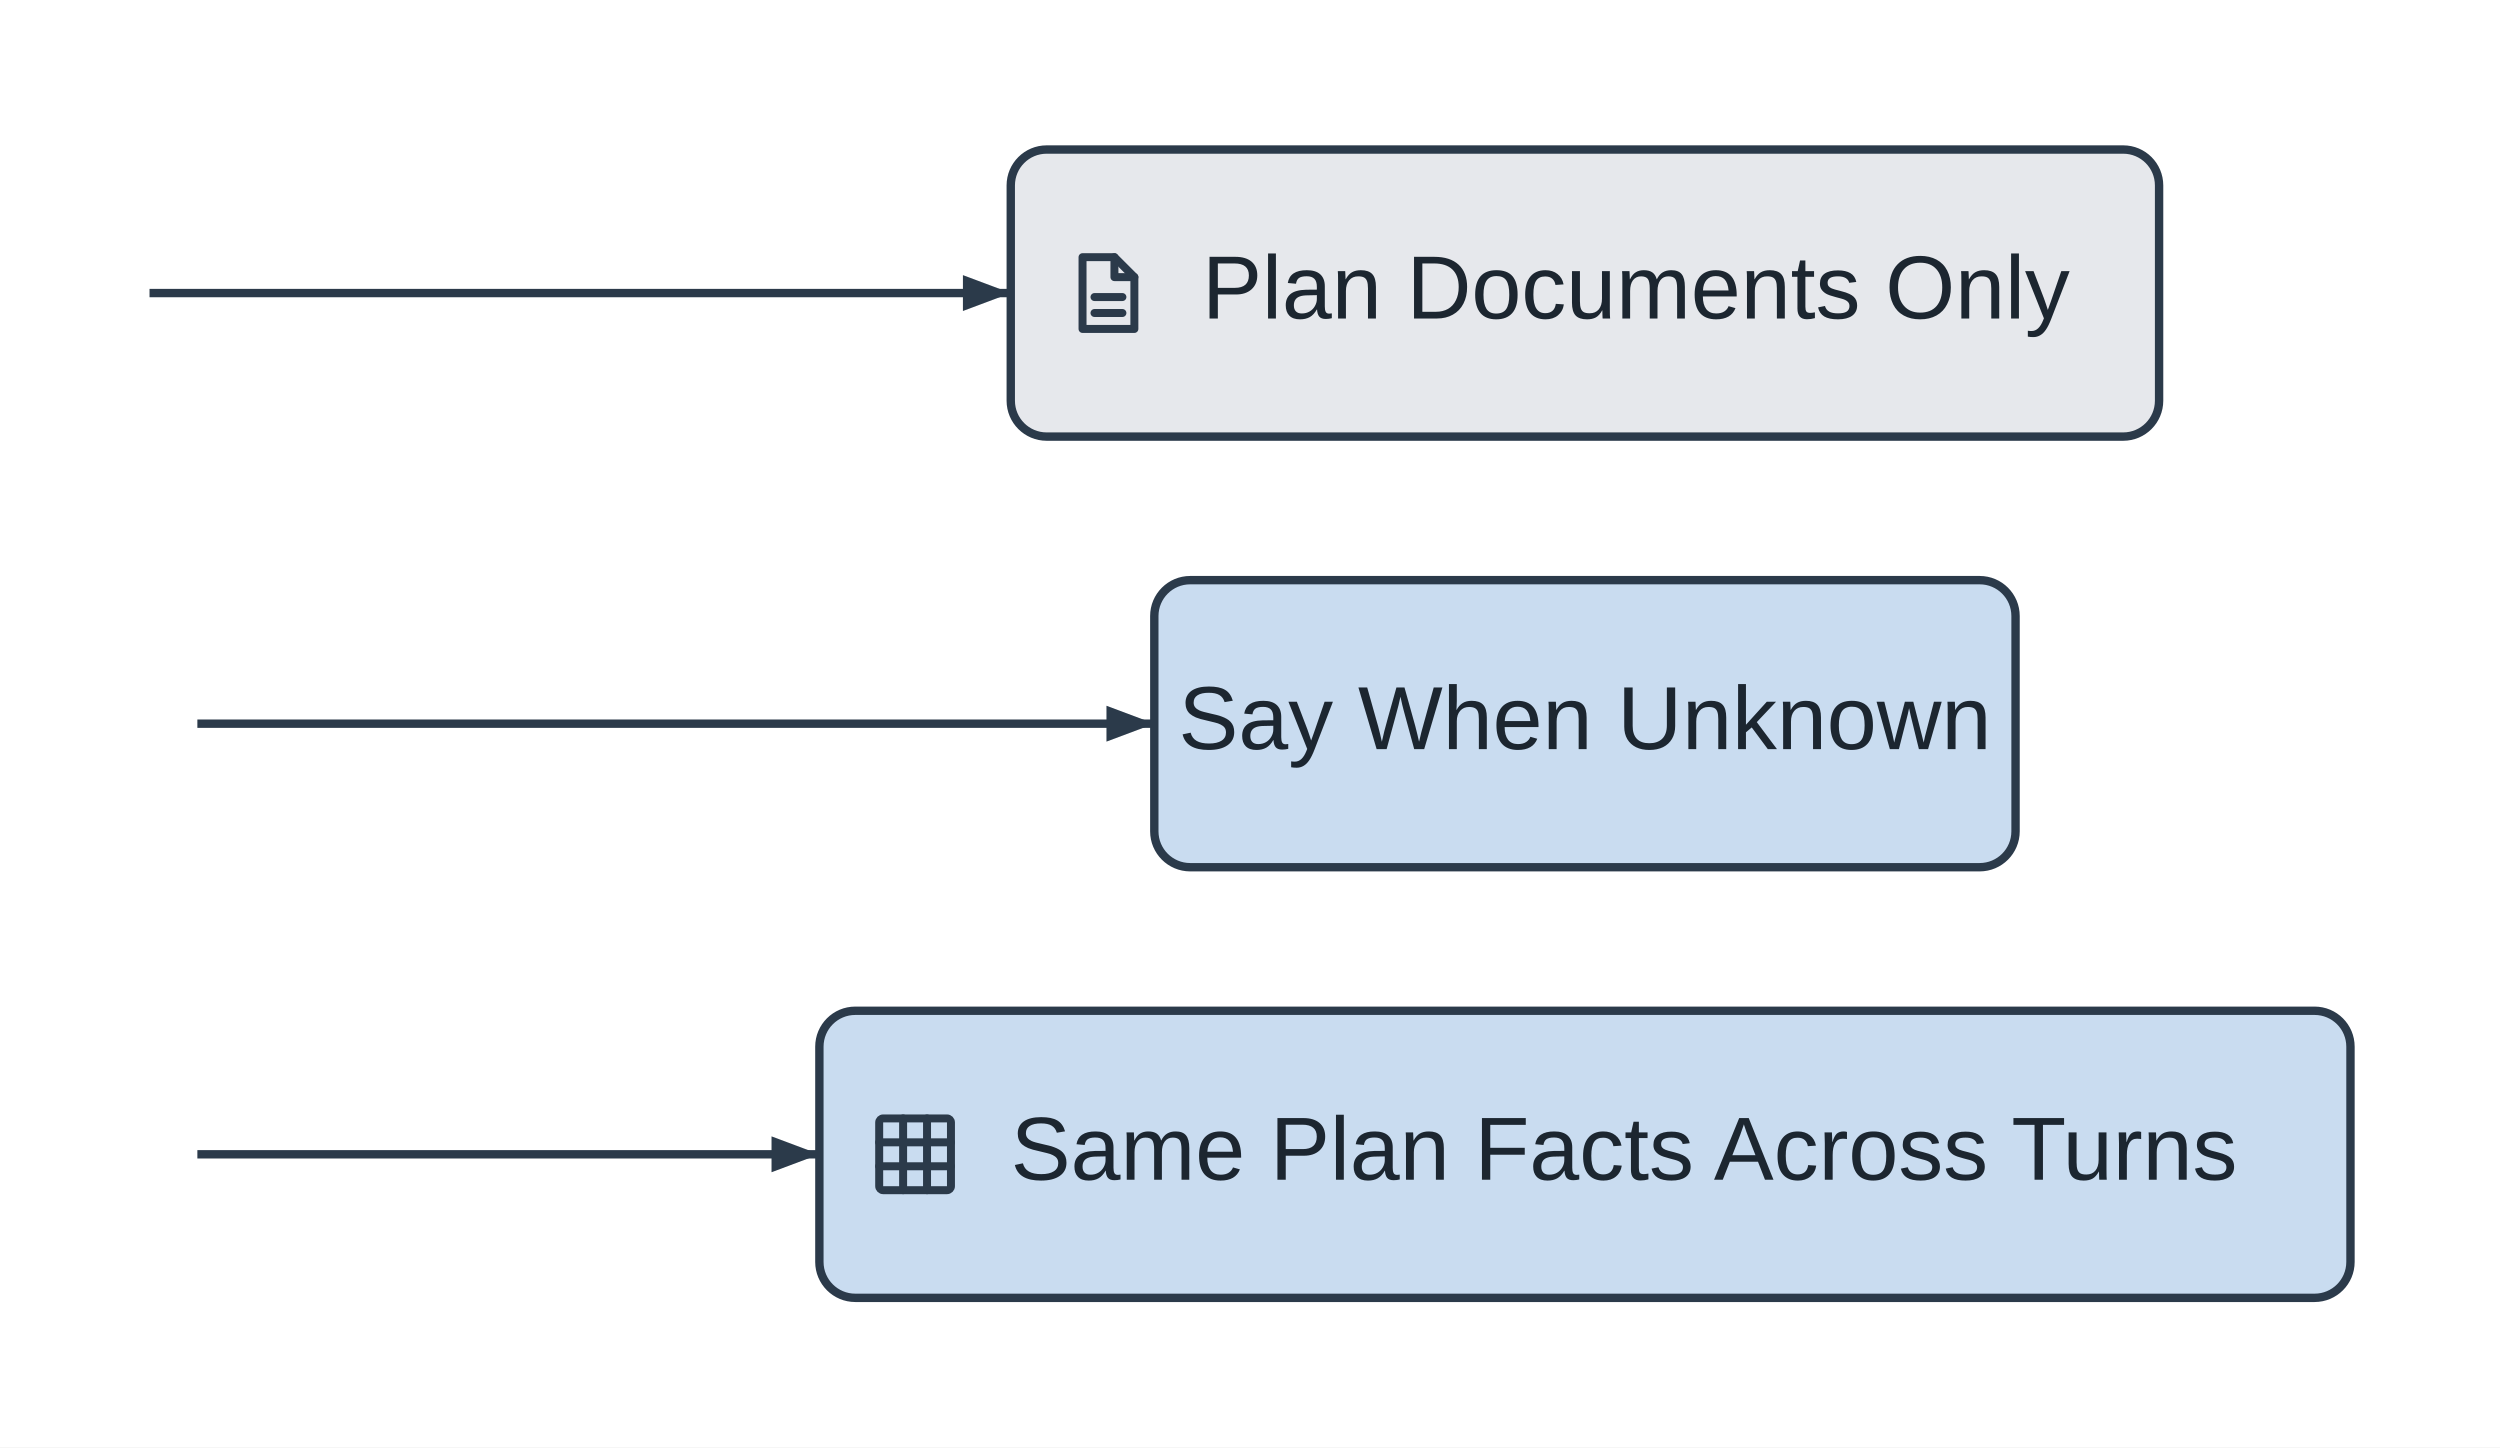
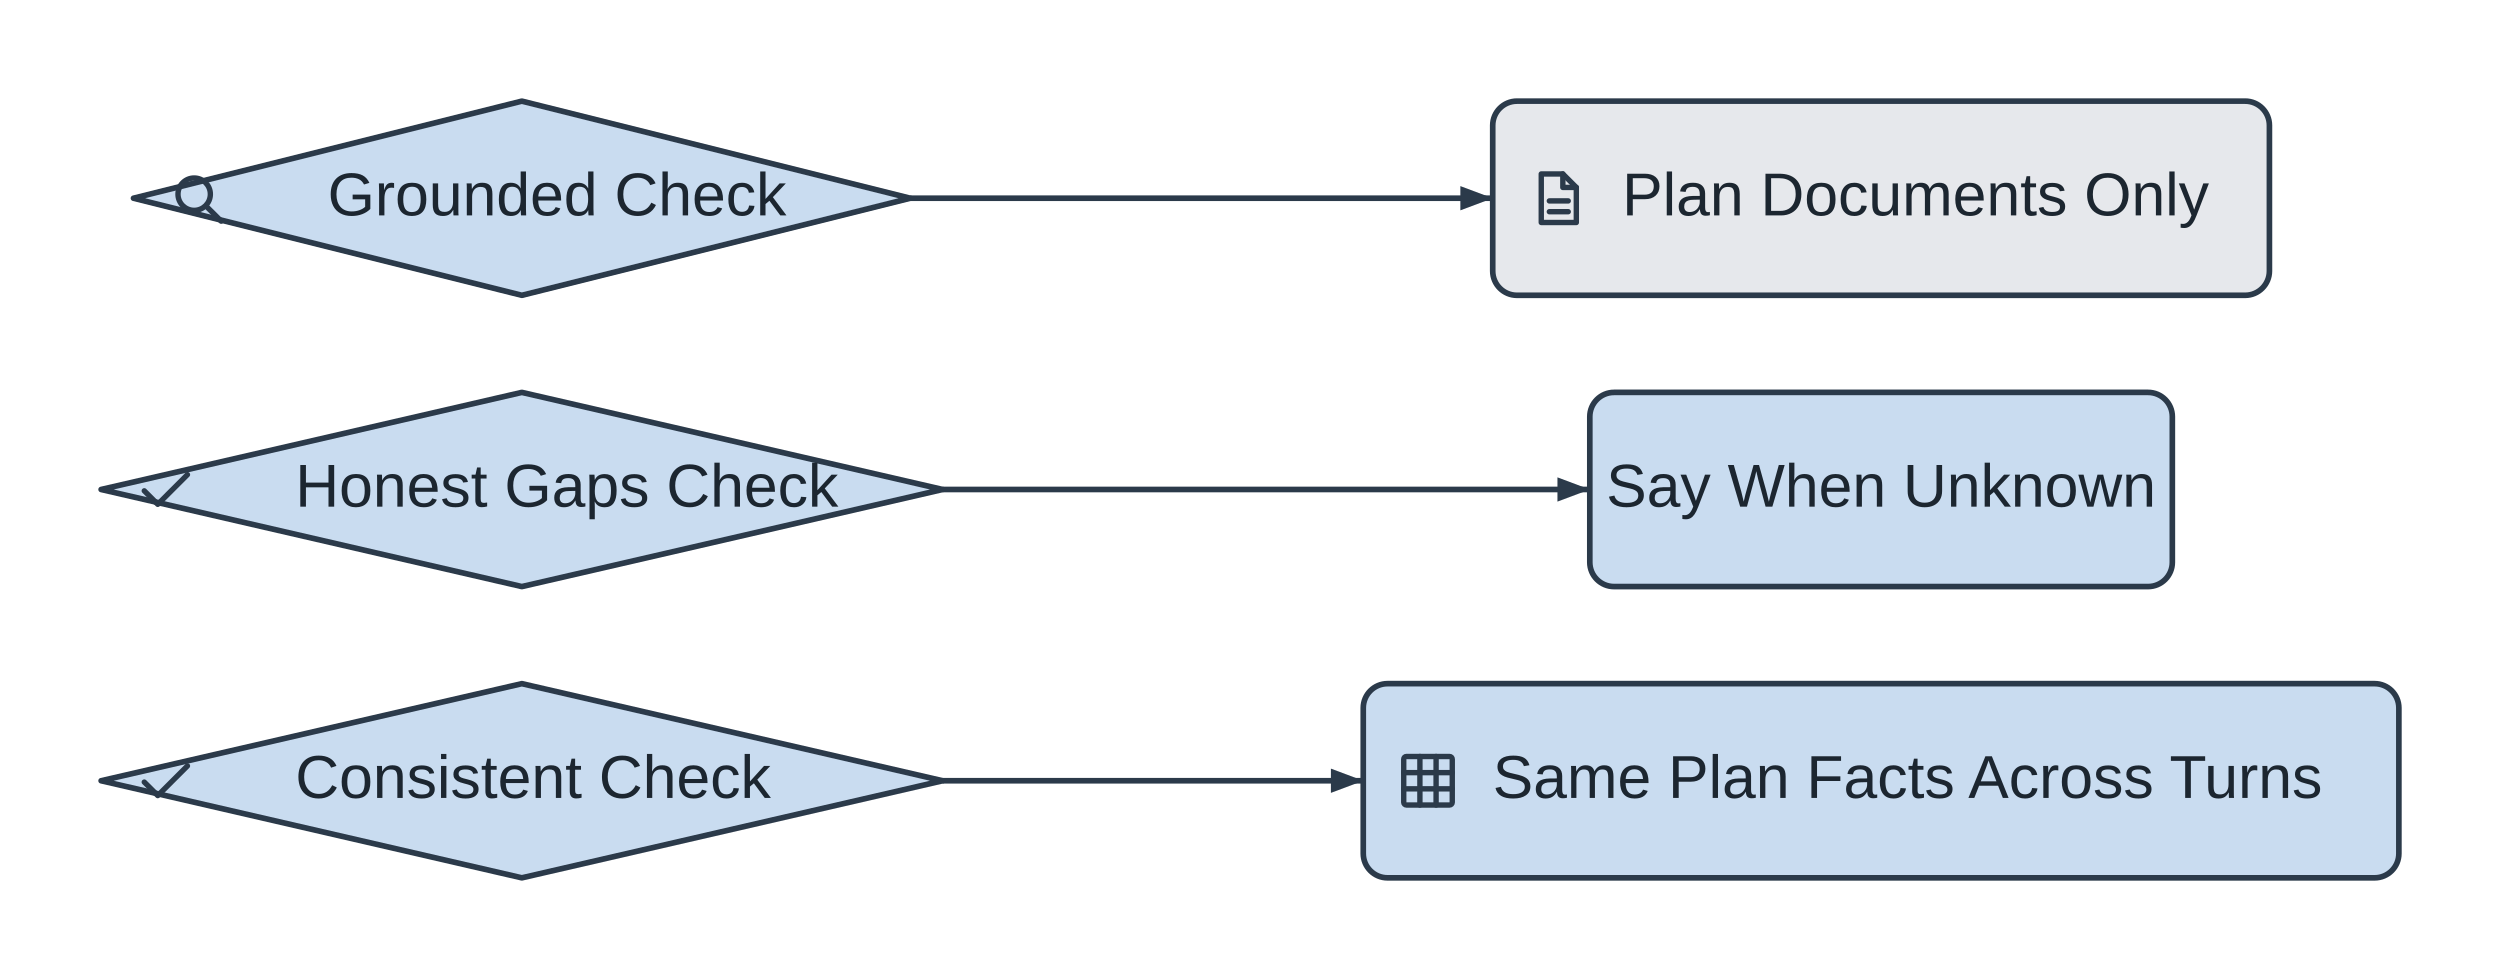
- <svg xmlns="http://www.w3.org/2000/svg" width="418" height="242" viewBox="0 0 418 242" font-family="IBM Plex Sans, Helvetica Neue, Arial, sans-serif" data-figtree="1">
-   <rect id="background" x="0" y="0" width="418" height="242" fill="#FFFFFF" data-role="background" />
+ <svg xmlns="http://www.w3.org/2000/svg" width="618" height="242" viewBox="0 0 618 242" font-family="IBM Plex Sans, Helvetica Neue, Arial, sans-serif" data-figtree="1">
+   <rect id="background" x="0" y="0" width="618" height="242" fill="#FFFFFF" data-role="background" />
  <defs id="e2-defs">
    <marker id="figtree-arrow" markerWidth="8" markerHeight="6" refX="8" refY="3" orient="auto" markerUnits="userSpaceOnUse">
      <path d="M0,0 L8,3 L0,6 z" fill="#2B3A4A" id="e3-path" />
    </marker>
    <symbol id="icon-check" viewBox="0 0 24 24" fill="none" stroke="currentColor" stroke-width="2" stroke-linecap="round" stroke-linejoin="round">
      <path d="M4 12.5l5 5L20 6.5" id="e4-path" />
    </symbol>
    <symbol id="icon-document" viewBox="0 0 24 24" fill="none" stroke="currentColor" stroke-width="2" stroke-linecap="round" stroke-linejoin="round">
      <path d="M6 3h8l5 5v13H6z" id="e5-path" />
      <path d="M14 3v5h5" id="e6-path" />
      <path d="M9 13h7M9 17h7" id="e7-path" />
    </symbol>
    <symbol id="icon-grid" viewBox="0 0 24 24" fill="none" stroke="currentColor" stroke-width="2" stroke-linecap="round" stroke-linejoin="round">
      <rect x="3" y="3" width="18" height="18" rx="1" id="e8-rect" />
      <path d="M3 9h18M3 15h18M9 3v18M15 3v18" id="e9-path" />
    </symbol>
    <symbol id="icon-search" viewBox="0 0 24 24" fill="none" stroke="currentColor" stroke-width="2" stroke-linecap="round" stroke-linejoin="round">
      <circle cx="10.5" cy="10.5" r="6" id="e10-circle" />
      <path d="M15 15l5.5 5.5" id="e11-path" />
    </symbol>
  </defs>
-   <g id="n1" data-bbox="0 0 696 320" transform="translate(-239,-39)">
+   <g id="n1" data-bbox="0 0 696 320" transform="translate(-39,-39)">
+     <g id="n2" transform="translate(32,32)" data-bbox="32 32 272 256" data-label="Grounded Check, Honest Gaps Check, Consistent Check">
+       <g id="n4" transform="translate(40,32)" data-bbox="40 32 192 48" data-label="Grounded Check">
+         <path id="n4.block" d="M96,0 L192,24 L96,48 L0,24 Z" fill="#C9DCF0" stroke="#2B3A4A" stroke-width="1.4" stroke-linejoin="round" data-role="block" data-kind="decision" data-bbox="0 0 192 48" data-component="Grounded Check" />
+         <use id="n4.icon" href="#icon-search" x="8" y="16" width="16" height="16" color="#2B3A4A" data-role="icon" />
+         <text id="n4.label" x="48" y="24" font-family="IBM Plex Sans, Helvetica Neue, Arial, sans-serif" font-size="15" text-anchor="start" dominant-baseline="middle" fill="#1C2630" data-kind="label" data-max-width="140">Grounded Check</text>
+       </g>
+       <g id="n5" transform="translate(32,104)" data-bbox="32 104 208 48" data-label="Honest Gaps Check">
+         <path id="n5.block" d="M104,0 L208,24 L104,48 L0,24 Z" fill="#C9DCF0" stroke="#2B3A4A" stroke-width="1.4" stroke-linejoin="round" data-role="block" data-kind="decision" data-bbox="0 0 208 48" data-component="Honest Gaps Check" />
+         <use id="n5.icon" href="#icon-check" x="8" y="16" width="16" height="16" color="#2B3A4A" data-role="icon" />
+         <text id="n5.label" x="48" y="24" font-family="IBM Plex Sans, Helvetica Neue, Arial, sans-serif" font-size="15" text-anchor="start" dominant-baseline="middle" fill="#1C2630" data-kind="label" data-max-width="156">Honest Gaps Check</text>
+       </g>
+       <g id="n6" transform="translate(32,176)" data-bbox="32 176 208 48" data-label="Consistent Check">
+         <path id="n6.block" d="M104,0 L208,24 L104,48 L0,24 Z" fill="#C9DCF0" stroke="#2B3A4A" stroke-width="1.4" stroke-linejoin="round" data-role="block" data-kind="decision" data-bbox="0 0 208 48" data-component="Consistent Check" />
+         <use id="n6.icon" href="#icon-check" x="8" y="16" width="16" height="16" color="#2B3A4A" data-role="icon" />
+         <text id="n6.label" x="48" y="24" font-family="IBM Plex Sans, Helvetica Neue, Arial, sans-serif" font-size="15" text-anchor="start" dominant-baseline="middle" fill="#1C2630" data-kind="label" data-max-width="156">Consistent Check</text>
+       </g>
+     </g>
    <g id="n3" transform="translate(344,32)" data-bbox="344 32 320 256" data-label="Plan Documents Only, Say When Unknown, Same Plan Facts Across Turns">
      <g id="n7" transform="translate(64,32)" data-bbox="64 32 192 48" data-label="Plan Documents Only">
        <rect id="n7.block" x="0" y="0" width="192" height="48" fill="#E6E8EC" stroke="#2B3A4A" stroke-width="1.4" data-role="block" rx="6" data-component="Plan Documents Only" />
        <use id="n7.icon" href="#icon-document" x="8" y="16" width="16" height="16" color="#2B3A4A" data-role="icon" />
        <text id="n7.label" x="32" y="24" font-family="IBM Plex Sans, Helvetica Neue, Arial, sans-serif" font-size="15" text-anchor="start" dominant-baseline="middle" fill="#1C2630" data-kind="label" data-max-width="172">Plan Documents Only</text>
      </g>
      <g id="n8" transform="translate(88,104)" data-bbox="88 104 144 48" data-label="Say When Unknown">
        <rect id="n8.block" x="0" y="0" width="144" height="48" fill="#C9DCF0" stroke="#2B3A4A" stroke-width="1.4" data-role="block" rx="6" data-component="Say When Unknown" />
        <text id="n8.label" x="72" y="24" font-family="IBM Plex Sans, Helvetica Neue, Arial, sans-serif" font-size="15" text-anchor="middle" dominant-baseline="middle" fill="#1C2630" data-kind="label" data-max-width="144">Say When Unknown</text>
      </g>
      <g id="n9" transform="translate(32,176)" data-bbox="32 176 256 48" data-label="Same Plan Facts Across Turns">
        <rect id="n9.block" x="0" y="0" width="256" height="48" fill="#C9DCF0" stroke="#2B3A4A" stroke-width="1.4" data-role="block" rx="6" data-component="Same Plan Facts Across Turns" />
        <use id="n9.icon" href="#icon-grid" x="8" y="16" width="16" height="16" color="#2B3A4A" data-role="icon" />
        <text id="n9.label" x="32" y="24" font-family="IBM Plex Sans, Helvetica Neue, Arial, sans-serif" font-size="15" text-anchor="start" dominant-baseline="middle" fill="#1C2630" data-kind="label" data-max-width="236">Same Plan Facts Across Turns</text>
      </g>
    </g>
    <path id="n1.arrow0" d="M264,88 H408" fill="none" stroke="#2B3A4A" stroke-width="1.4" data-flow="data" marker-end="url(#figtree-arrow)" data-from="n4.right" data-to="n7.left" />
    <path id="n1.arrow1" d="M272,160 H432" fill="none" stroke="#2B3A4A" stroke-width="1.4" data-flow="data" marker-end="url(#figtree-arrow)" data-from="n5.right" data-to="n8.left" />
    <path id="n1.arrow2" d="M272,232 H376" fill="none" stroke="#2B3A4A" stroke-width="1.4" data-flow="data" marker-end="url(#figtree-arrow)" data-from="n6.right" data-to="n9.left" />
  </g>
</svg>
